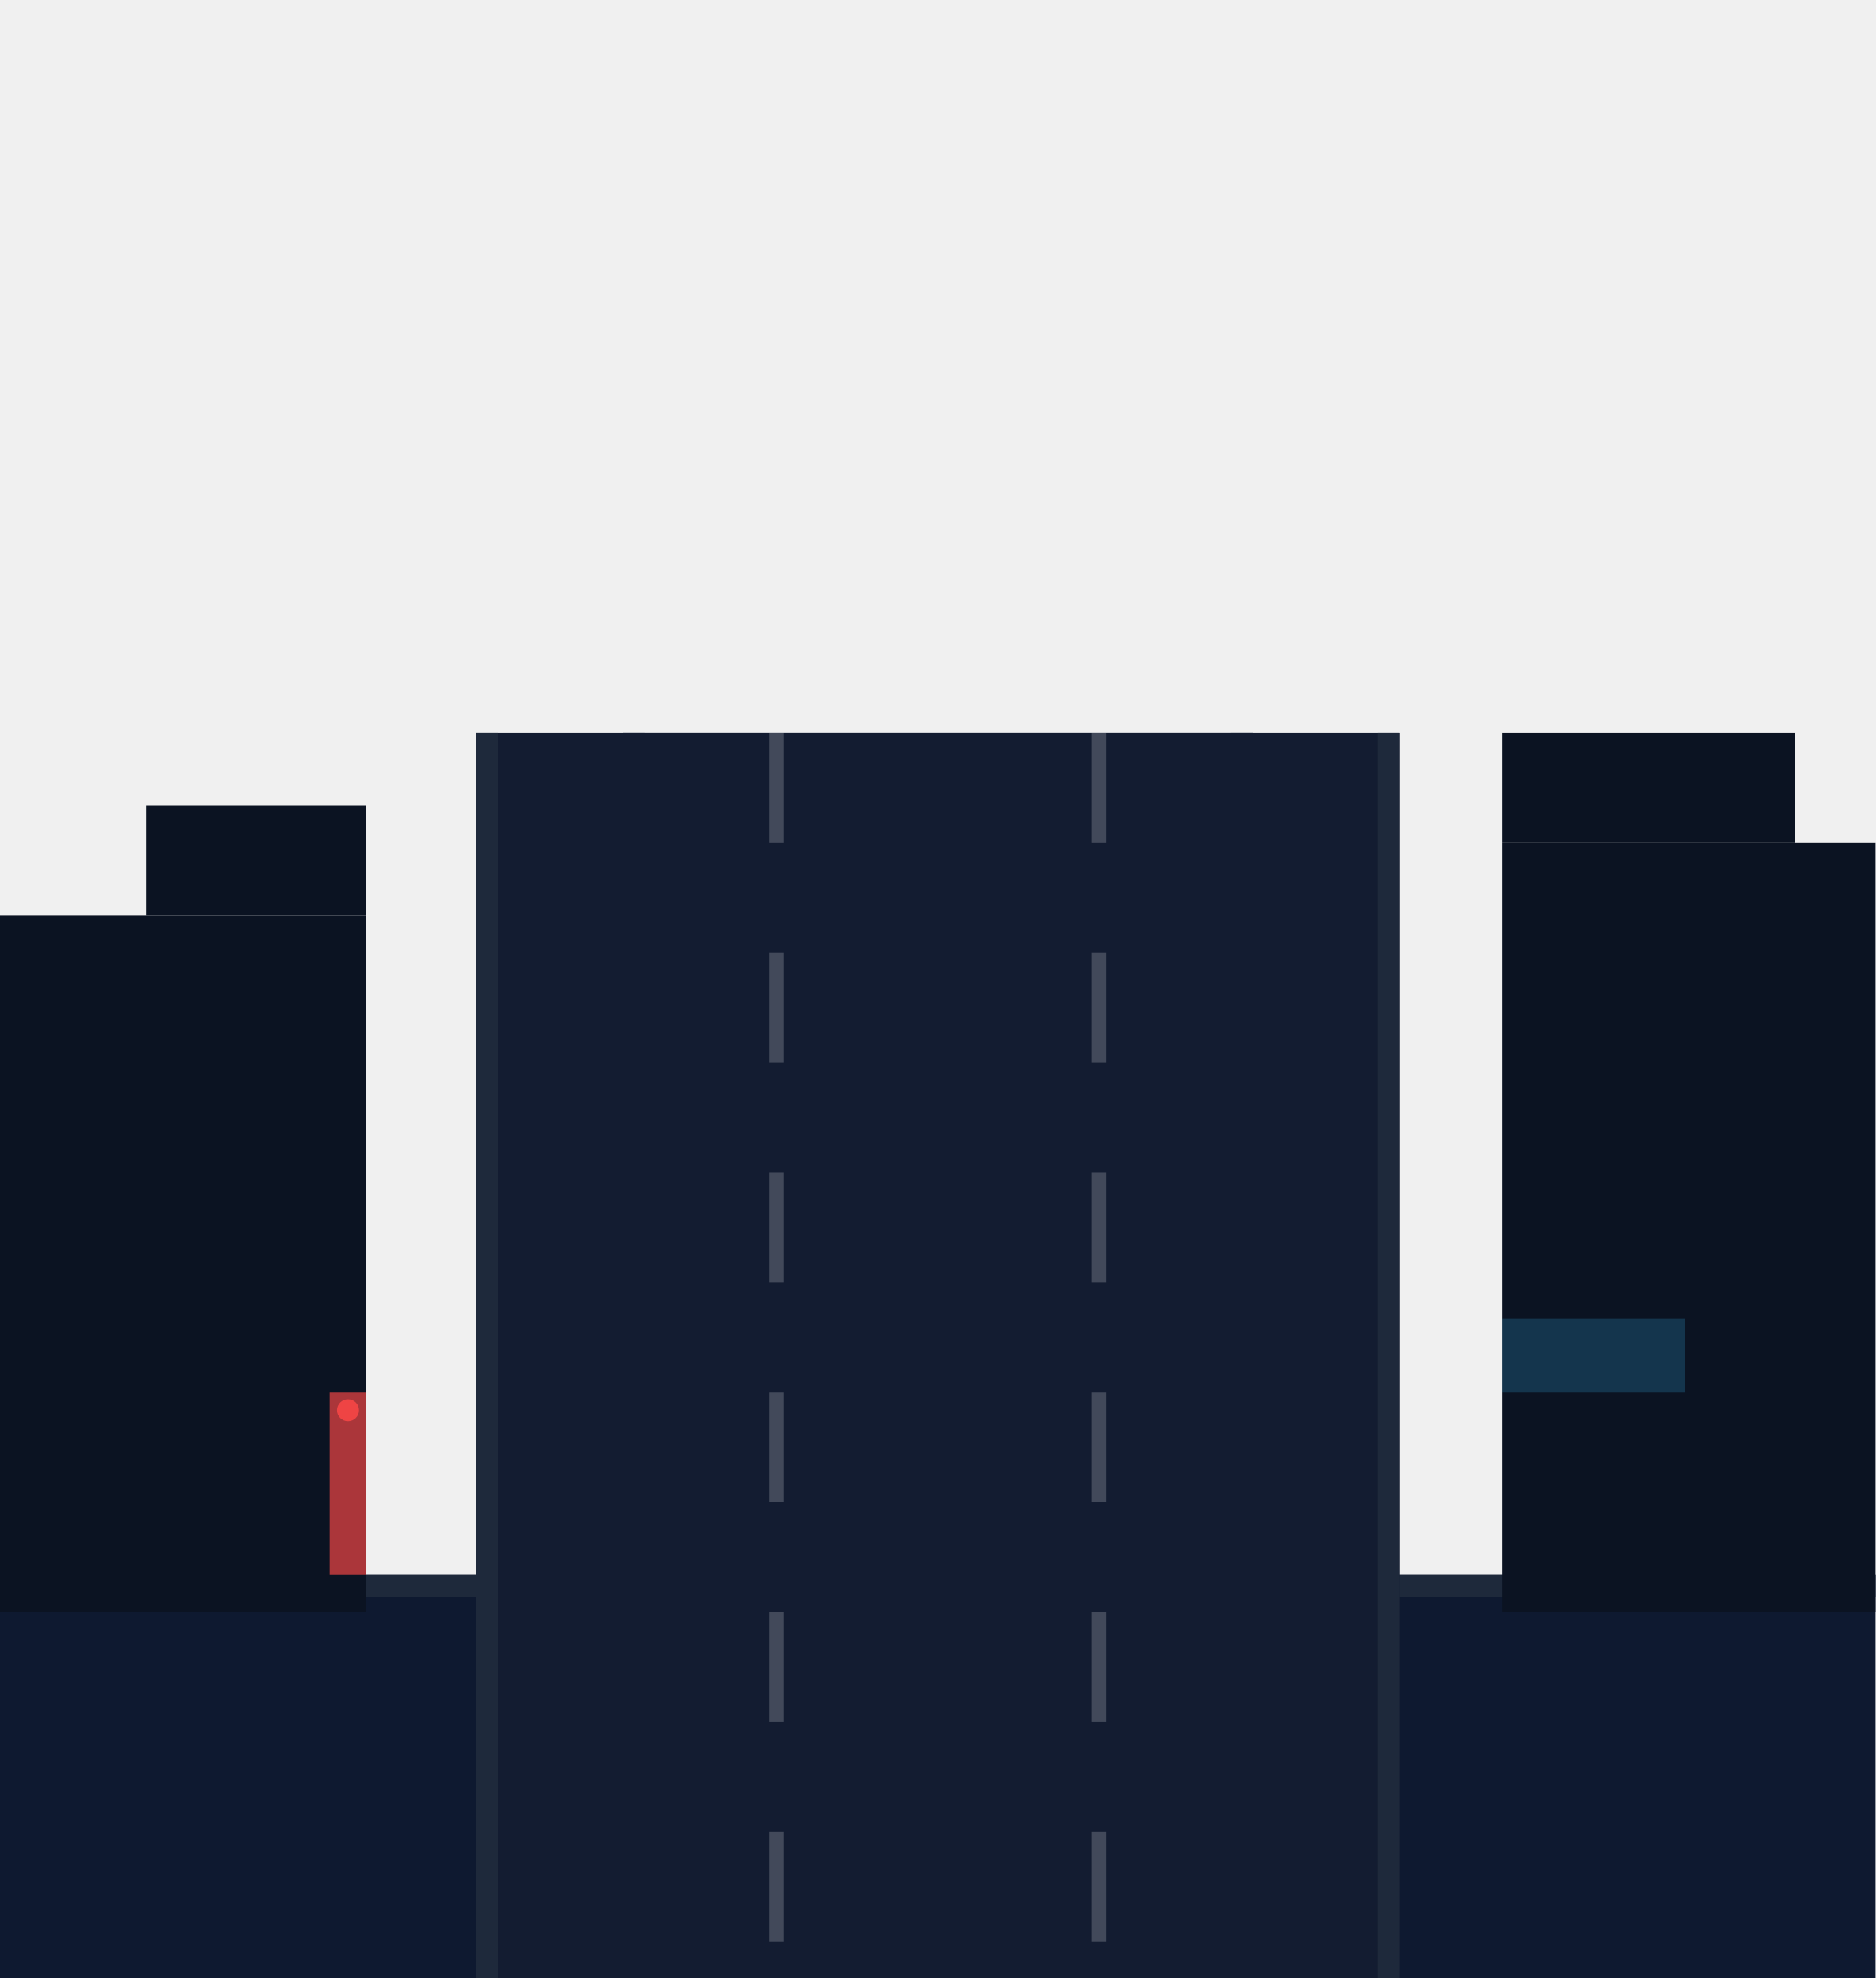
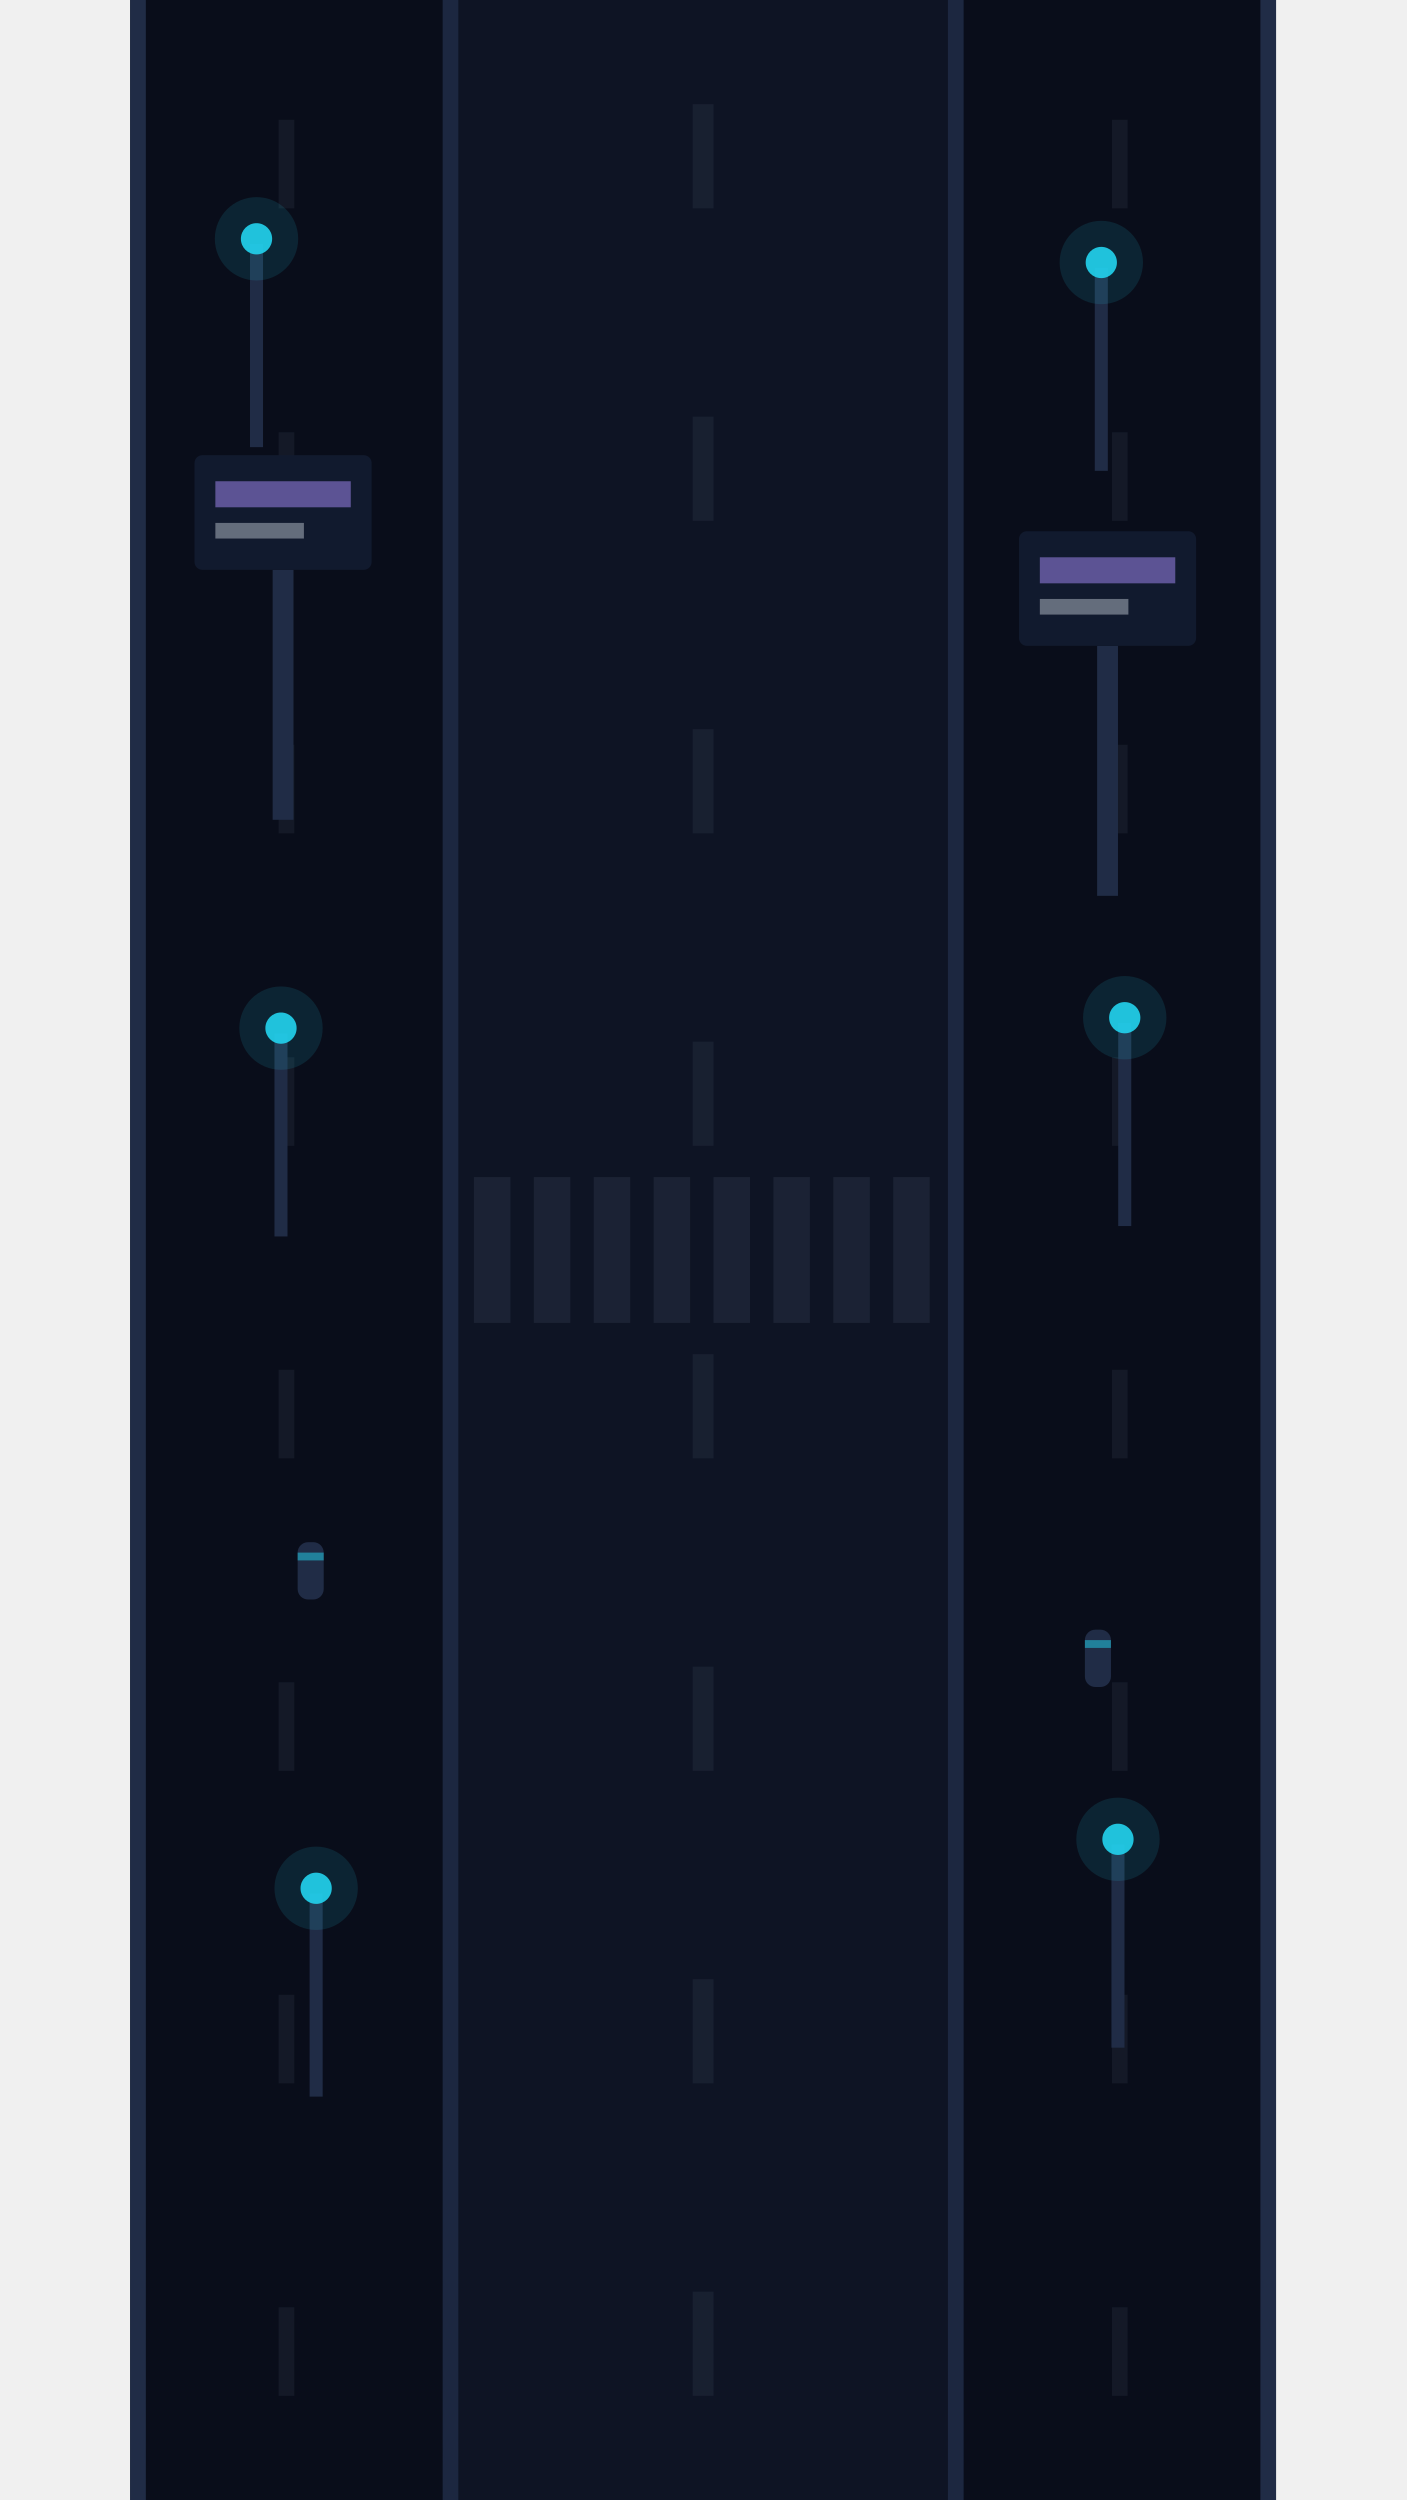
- <svg xmlns="http://www.w3.org/2000/svg" width="512" height="540" viewBox="0 0 512 540">
-   <rect x="0" y="430" width="512" height="110" fill="#0e1930" />
-   <rect x="0" y="430" width="512" height="6" fill="#1e293b" />
-   <rect x="170" y="200" width="172" height="760" fill="#131c31" />
-   <rect x="170" y="200" width="6" height="760" fill="#1e293b" />
-   <rect x="336" y="200" width="6" height="760" fill="#1e293b" />
-   <rect x="130" y="200" width="252" height="760" fill="#131c31" />
-   <rect x="130" y="200" width="6" height="760" fill="#1e293b" />
-   <rect x="376" y="200" width="6" height="760" fill="#1e293b" />
-   <g fill="#0b1322">
-     <rect x="0" y="250" width="100" height="190" />
-     <rect x="40" y="220" width="60" height="30" />
+ <svg xmlns="http://www.w3.org/2000/svg" width="540" height="960" viewBox="0 0 540 960">
+   <rect x="50" y="0" width="440" height="960" fill="#090d1a" />
+   <rect x="50" y="0" width="6" height="960" fill="#202c46" />
+   <rect x="484" y="0" width="6" height="960" fill="#202c46" />
+   <rect x="170" y="0" width="200" height="960" fill="#0e1424" />
+   <rect x="170" y="0" width="6" height="960" fill="#1c2740" />
+   <rect x="364" y="0" width="6" height="960" fill="#1c2740" />
+   <g fill="#64748b" opacity="0.12">
+     <rect x="266" y="40" width="8" height="40" />
+     <rect x="266" y="160" width="8" height="40" />
+     <rect x="266" y="280" width="8" height="40" />
+     <rect x="266" y="400" width="8" height="40" />
+     <rect x="266" y="520" width="8" height="40" />
+     <rect x="266" y="640" width="8" height="40" />
+     <rect x="266" y="760" width="8" height="40" />
+     <rect x="266" y="880" width="8" height="40" />
  </g>
-   <rect x="90" y="380" width="10" height="50" fill="#ef4444" opacity="0.7" />
-   <circle cx="95" cy="385" r="3" fill="#ef4444" />
-   <g fill="#0b1322">
-     <rect x="410" y="230" width="102" height="210" />
-     <rect x="410" y="200" width="80" height="30" />
-   </g>
-   <rect x="410" y="360" width="50" height="20" fill="#38bdf8" opacity="0.2" />
-   <g fill="#ffffff" opacity="0.2">
-     <rect x="210" y="200" width="4" height="30" />
-     <rect x="210" y="260" width="4" height="30" />
-     <rect x="210" y="320" width="4" height="30" />
-     <rect x="210" y="380" width="4" height="30" />
-     <rect x="210" y="440" width="4" height="30" />
-     <rect x="210" y="500" width="4" height="30" />
-     <rect x="298" y="200" width="4" height="30" />
-     <rect x="298" y="260" width="4" height="30" />
-     <rect x="298" y="320" width="4" height="30" />
-     <rect x="298" y="380" width="4" height="30" />
-     <rect x="298" y="440" width="4" height="30" />
-     <rect x="298" y="500" width="4" height="30" />
-   </g>
+   <rect x="107" y="46" width="6" height="34" fill="#64748b" opacity="0.12" />
+   <rect x="107" y="166" width="6" height="34" fill="#64748b" opacity="0.12" />
+   <rect x="107" y="286" width="6" height="34" fill="#64748b" opacity="0.12" />
+   <rect x="107" y="406" width="6" height="34" fill="#64748b" opacity="0.12" />
+   <rect x="107" y="526" width="6" height="34" fill="#64748b" opacity="0.12" />
+   <rect x="107" y="646" width="6" height="34" fill="#64748b" opacity="0.12" />
+   <rect x="107" y="766" width="6" height="34" fill="#64748b" opacity="0.12" />
+   <rect x="107" y="886" width="6" height="34" fill="#64748b" opacity="0.12" />
+   <rect x="427" y="46" width="6" height="34" fill="#64748b" opacity="0.12" />
+   <rect x="427" y="166" width="6" height="34" fill="#64748b" opacity="0.12" />
+   <rect x="427" y="286" width="6" height="34" fill="#64748b" opacity="0.12" />
+   <rect x="427" y="406" width="6" height="34" fill="#64748b" opacity="0.12" />
+   <rect x="427" y="526" width="6" height="34" fill="#64748b" opacity="0.12" />
+   <rect x="427" y="646" width="6" height="34" fill="#64748b" opacity="0.12" />
+   <rect x="427" y="766" width="6" height="34" fill="#64748b" opacity="0.12" />
+   <rect x="427" y="886" width="6" height="34" fill="#64748b" opacity="0.12" />
+   <rect x="182" y="452" width="14" height="56" fill="#64748b" opacity="0.15" />
+   <rect x="205" y="452" width="14" height="56" fill="#64748b" opacity="0.15" />
+   <rect x="228" y="452" width="14" height="56" fill="#64748b" opacity="0.15" />
+   <rect x="251" y="452" width="14" height="56" fill="#64748b" opacity="0.15" />
+   <rect x="274" y="452" width="14" height="56" fill="#64748b" opacity="0.15" />
+   <rect x="297" y="452" width="14" height="56" fill="#64748b" opacity="0.15" />
+   <rect x="320" y="452" width="14" height="56" fill="#64748b" opacity="0.15" />
+   <rect x="343" y="452" width="14" height="56" fill="#64748b" opacity="0.15" />
+   <rect x="96" y="93.7" width="5" height="78" fill="#202c46" />
+   <circle cx="98.5" cy="91.7" r="6" fill="#22d3ee" opacity="0.9" />
+   <circle cx="98.5" cy="91.7" r="16" fill="#22d3ee" opacity="0.12" />
+   <rect x="104.7" y="218.8" width="8" height="96" fill="#202c46" />
+   <rect x="74.7" y="174.8" width="68" height="44" rx="3" fill="#111a2e" />
+   <rect x="82.7" y="184.8" width="52" height="10" fill="#a78bfa" opacity="0.5" />
+   <rect x="82.7" y="200.8" width="34" height="6" fill="#e2e8f0" opacity="0.4" />
+   <rect x="105.4" y="396.8" width="5" height="78" fill="#202c46" />
+   <circle cx="107.9" cy="394.8" r="6" fill="#22d3ee" opacity="0.9" />
+   <circle cx="107.9" cy="394.8" r="16" fill="#22d3ee" opacity="0.12" />
+   <rect x="114.3" y="592.2" width="10" height="22" rx="4" fill="#202c46" />
+   <rect x="114.3" y="596.2" width="10" height="3" fill="#22d3ee" opacity="0.5" />
+   <rect x="118.9" y="727.1" width="5" height="78" fill="#202c46" />
+   <circle cx="121.4" cy="725.1" r="6" fill="#22d3ee" opacity="0.9" />
+   <circle cx="121.4" cy="725.1" r="16" fill="#22d3ee" opacity="0.12" />
+   <rect x="420.4" y="102.8" width="5" height="78" fill="#202c46" />
+   <circle cx="422.9" cy="100.8" r="6" fill="#22d3ee" opacity="0.9" />
+   <circle cx="422.9" cy="100.8" r="16" fill="#22d3ee" opacity="0.12" />
+   <rect x="421.3" y="248" width="8" height="96" fill="#202c46" />
+   <rect x="391.3" y="204" width="68" height="44" rx="3" fill="#111a2e" />
+   <rect x="399.3" y="214" width="52" height="10" fill="#a78bfa" opacity="0.5" />
+   <rect x="399.3" y="230" width="34" height="6" fill="#e2e8f0" opacity="0.4" />
+   <rect x="429.4" y="392.8" width="5" height="78" fill="#202c46" />
+   <circle cx="431.9" cy="390.8" r="6" fill="#22d3ee" opacity="0.9" />
+   <circle cx="431.9" cy="390.8" r="16" fill="#22d3ee" opacity="0.12" />
+   <rect x="416.6" y="625.8" width="10" height="22" rx="4" fill="#202c46" />
+   <rect x="416.6" y="629.8" width="10" height="3" fill="#22d3ee" opacity="0.5" />
+   <rect x="426.8" y="708.3" width="5" height="78" fill="#202c46" />
+   <circle cx="429.3" cy="706.3" r="6" fill="#22d3ee" opacity="0.9" />
+   <circle cx="429.3" cy="706.3" r="16" fill="#22d3ee" opacity="0.12" />
</svg>
